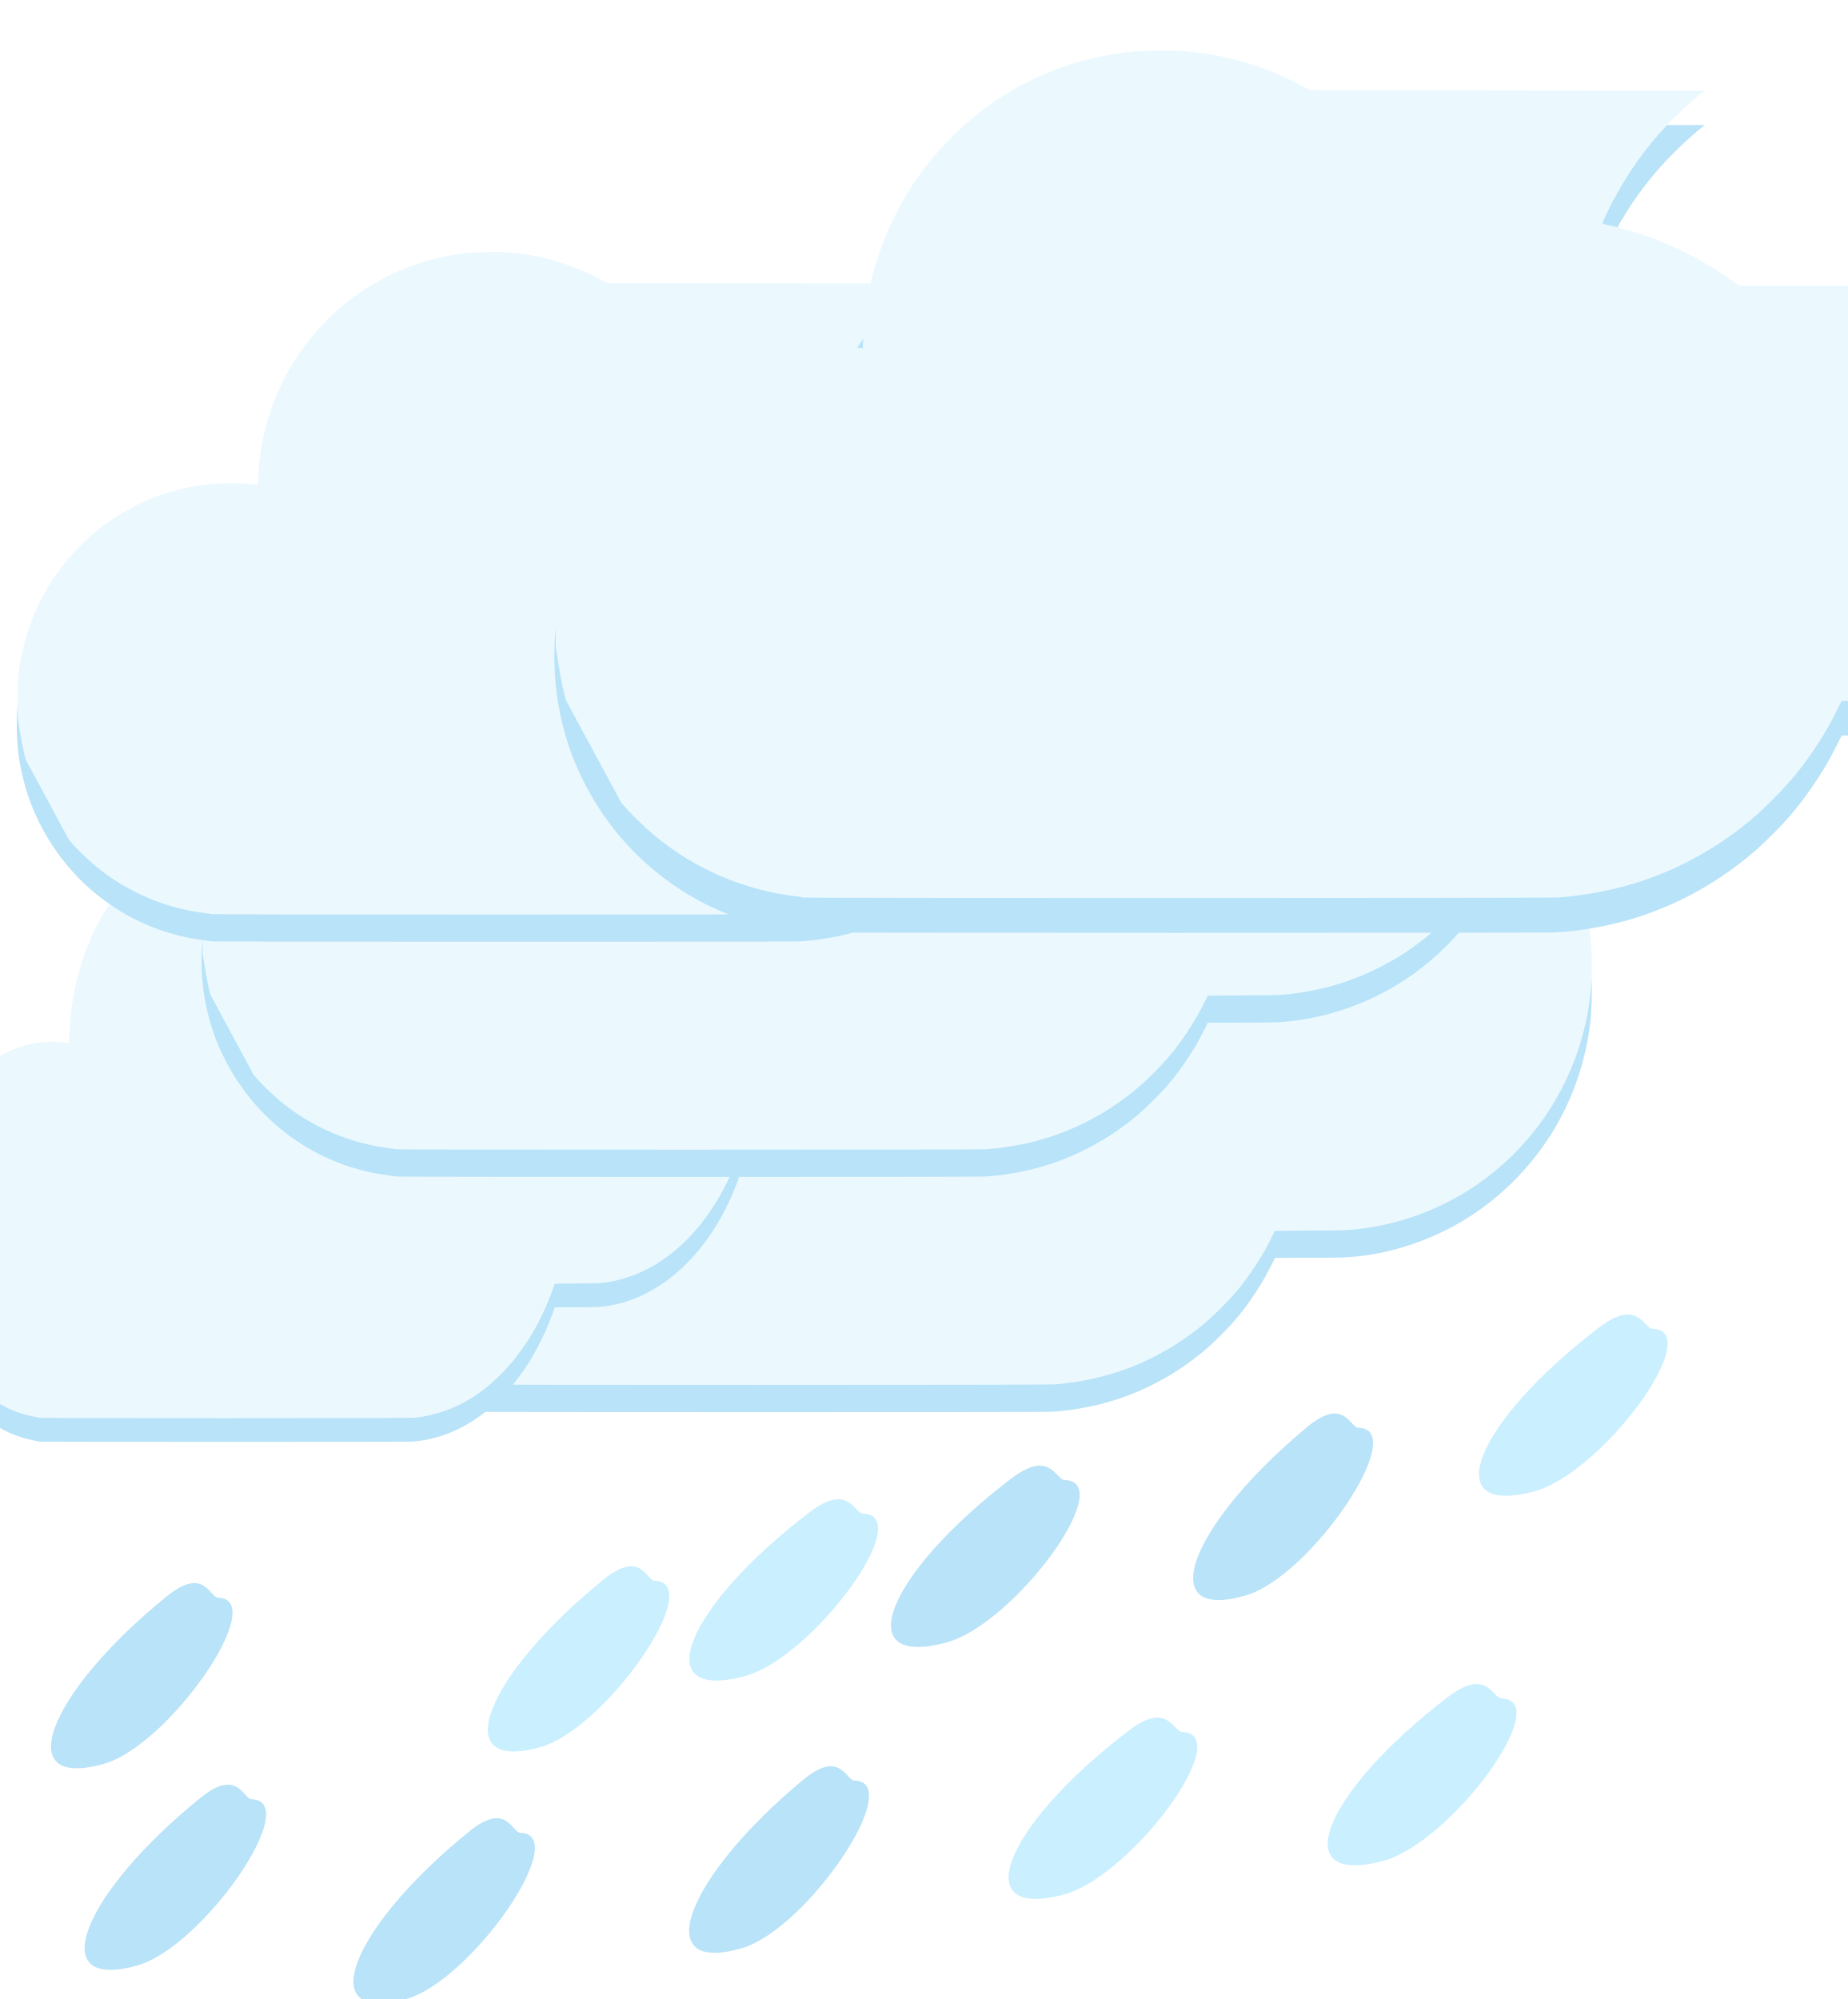
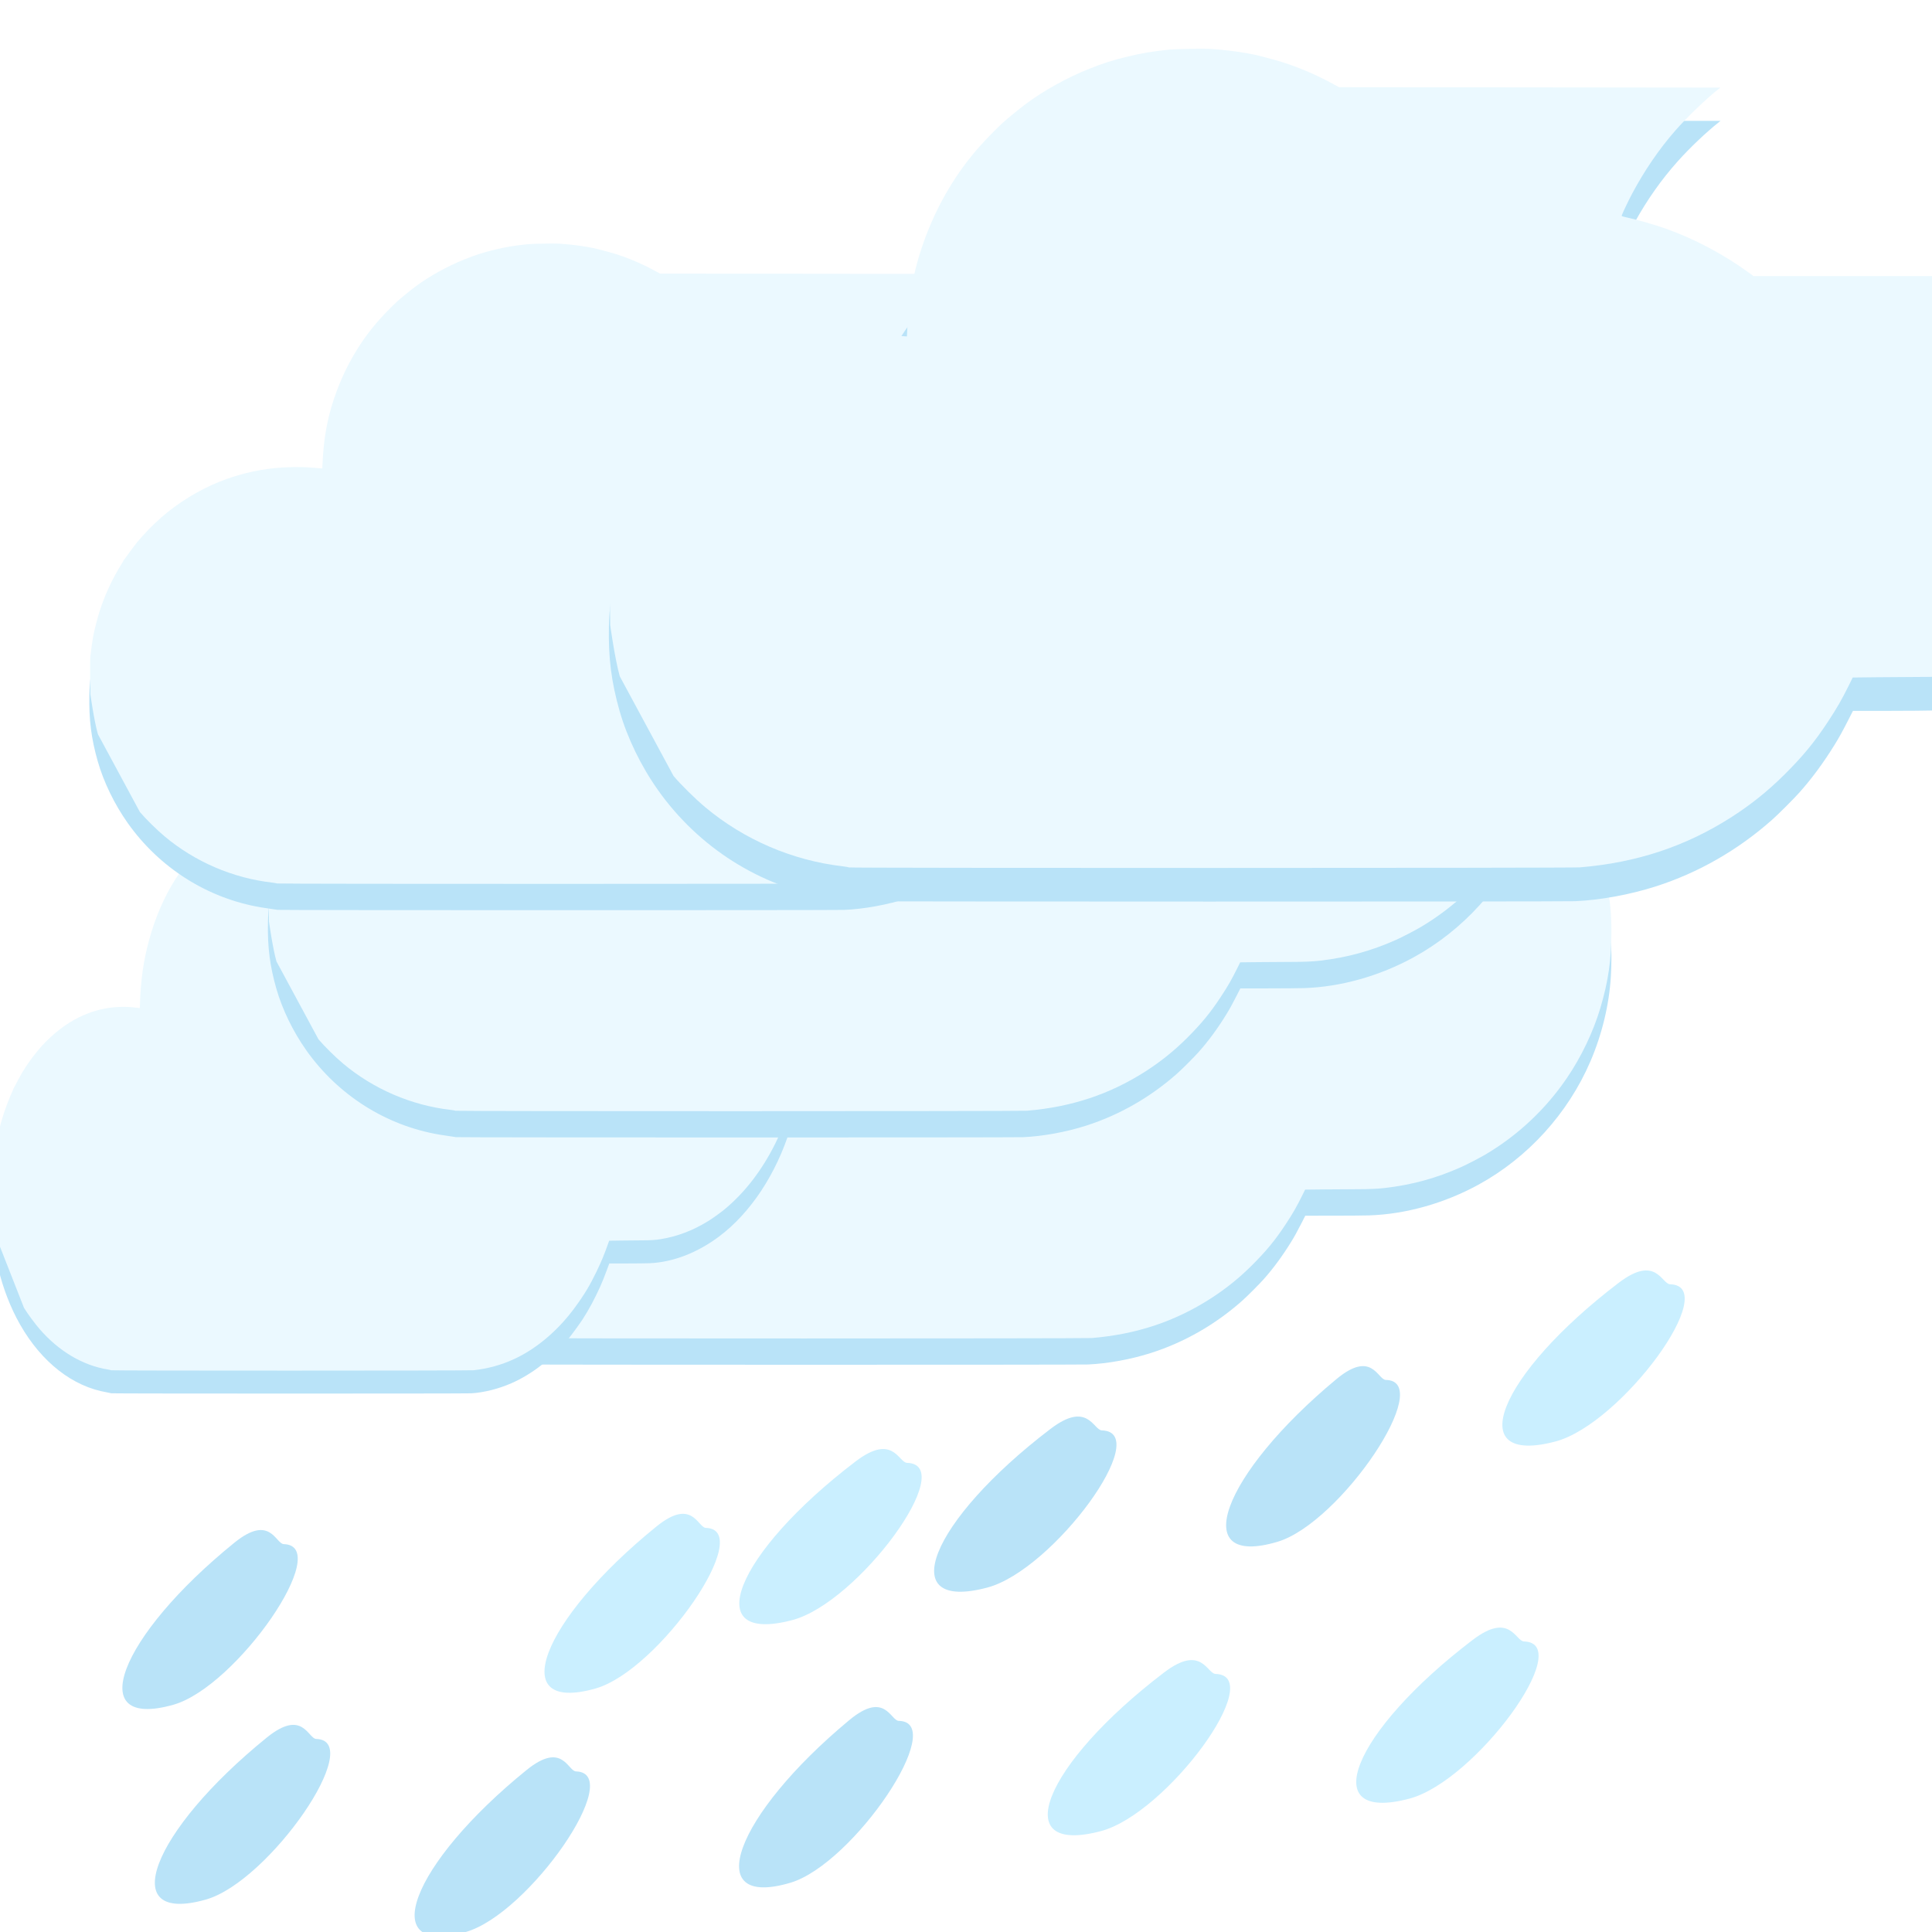
- <svg xmlns="http://www.w3.org/2000/svg" width="110" height="119" viewBox="0 0 110 119" fill="none">
+ <svg xmlns="http://www.w3.org/2000/svg" width="100" height="100" viewBox="0 0 110 119" fill="none">
  <g clip-path="url(#clip0_33_96)">
    <g mask="url(#mask0_33_96)">
      <path fill-rule="evenodd" clip-rule="evenodd" d="M44.706 44.599C45.868 44.661 46.726 44.789 47.69 45.045C48.869 45.358 49.867 45.754 50.867 46.306L51.173 46.474L60.347 46.474L69.521 46.475L69.454 46.528C68.823 47.03 68.038 47.776 67.458 48.426C66.677 49.301 65.995 50.267 65.401 51.34C65.18 51.739 64.762 52.602 64.762 52.659C64.762 52.668 64.834 52.69 64.921 52.709C65.45 52.821 66.224 53.042 66.839 53.255C68.183 53.722 69.623 54.48 70.826 55.353L71.112 55.56H82.743H94.374L94.386 55.614C94.392 55.643 94.405 55.698 94.414 55.735C94.423 55.773 94.465 55.996 94.507 56.231C94.737 57.498 94.803 58.734 94.719 60.152C94.615 61.889 94.173 63.719 93.453 65.391C92.077 68.584 89.611 71.299 86.577 72.963C84.474 74.115 82.094 74.786 79.838 74.861C79.536 74.871 78.526 74.879 77.594 74.879L75.898 74.88L75.673 75.322C75.4 75.858 75.23 76.166 75.014 76.514C74.479 77.38 73.918 78.14 73.323 78.807C73.024 79.141 72.311 79.854 71.992 80.136C70.349 81.589 68.446 82.677 66.406 83.331C65.164 83.729 63.732 83.991 62.512 84.044C61.936 84.069 27.707 84.067 27.593 84.042C27.545 84.032 27.372 84.006 27.208 83.984C27.044 83.963 26.757 83.919 26.569 83.887C23.282 83.331 20.327 81.461 18.369 78.697C17.55 77.541 16.884 76.168 16.518 74.883C16.12 73.485 15.973 72.321 16.004 70.813C16.037 69.195 16.427 67.477 17.108 65.95C17.39 65.316 17.843 64.492 18.166 64.025C18.716 63.229 19.198 62.649 19.817 62.039C21.254 60.62 22.851 59.638 24.753 59.002C26.39 58.454 28.188 58.258 29.983 58.431C30.162 58.448 30.312 58.457 30.319 58.451C30.325 58.444 30.338 58.262 30.347 58.045C30.411 56.481 30.723 54.962 31.272 53.547C31.483 53.002 31.571 52.801 31.774 52.389C32.462 50.999 33.216 49.936 34.345 48.761C34.783 48.305 35.146 47.98 35.741 47.51C37.024 46.496 38.562 45.694 40.207 45.182C40.435 45.111 41.252 44.906 41.524 44.852C41.957 44.765 42.743 44.662 43.226 44.628C43.524 44.607 44.5 44.588 44.706 44.599Z" fill="#B9E3F8" />
      <path fill-rule="evenodd" clip-rule="evenodd" d="M44.903 43.006C45.474 43.041 46.199 43.123 46.624 43.201C46.767 43.227 46.949 43.261 47.029 43.276C47.233 43.313 48.077 43.538 48.422 43.646C49.217 43.896 50.065 44.259 50.823 44.672L51.153 44.852L60.332 44.862L69.512 44.872L69.264 45.076C68.683 45.554 67.856 46.358 67.344 46.944C66.555 47.846 65.854 48.873 65.25 50.012C65.096 50.303 64.799 50.925 64.769 51.023C64.757 51.062 64.767 51.068 64.944 51.108C65.585 51.252 66.355 51.473 66.902 51.668C68.279 52.16 69.67 52.898 70.882 53.78L71.112 53.948H82.748H94.384L94.463 54.361C94.674 55.47 94.754 56.287 94.754 57.345C94.754 59.115 94.564 60.438 94.073 62.086C93.634 63.561 92.891 65.113 91.999 66.419C90.696 68.327 89 69.919 87.015 71.099C86.666 71.306 85.865 71.722 85.495 71.887C83.983 72.564 82.482 72.977 80.828 73.17C80.35 73.226 79.852 73.247 79.033 73.248C78.641 73.248 77.773 73.254 77.104 73.261L75.888 73.274L75.714 73.626C75.363 74.335 75.139 74.726 74.698 75.396C74.042 76.394 73.482 77.073 72.572 77.976C71.803 78.738 70.985 79.394 70.072 79.981C67.861 81.401 65.495 82.187 62.748 82.415C62.33 82.449 27.635 82.452 27.567 82.417C27.541 82.404 27.399 82.38 27.251 82.362C24.833 82.081 22.509 81.081 20.643 79.519C20.165 79.12 19.486 78.451 19.116 78.015L16.529 73.22C16.296 72.406 16.066 70.758 16.066 70.758C16.066 70.758 16.033 68.742 16.067 68.423C16.108 68.036 16.201 67.384 16.254 67.12C16.325 66.757 16.515 66.023 16.627 65.674C16.958 64.643 17.408 63.669 17.986 62.738C18.064 62.612 18.127 62.501 18.127 62.489C18.127 62.479 18.135 62.469 18.144 62.469C18.153 62.469 18.2 62.409 18.249 62.334C18.338 62.199 18.791 61.59 18.937 61.409C19.297 60.964 19.905 60.339 20.421 59.884C21.445 58.98 22.741 58.183 24.017 57.671C25.087 57.242 26.229 56.959 27.376 56.838C28.099 56.762 29.012 56.746 29.636 56.799C29.826 56.815 30.065 56.834 30.167 56.84L30.352 56.852L30.364 56.582C30.442 54.843 30.704 53.508 31.261 52.032C31.868 50.419 32.748 48.949 33.846 47.712C34.13 47.392 34.648 46.86 34.922 46.607C35.158 46.389 35.747 45.905 36.074 45.661C36.924 45.026 38.056 44.397 39.103 43.979C39.804 43.698 40.221 43.565 40.952 43.385C41.657 43.213 42.134 43.133 43 43.042C43.273 43.014 44.614 42.988 44.903 43.006Z" fill="#EBF9FF" />
      <path fill-rule="evenodd" clip-rule="evenodd" d="M13.225 51.395C13.963 51.449 14.508 51.561 15.119 51.784C15.868 52.058 16.502 52.403 17.137 52.885L17.331 53.032L23.155 53.032L28.98 53.032L28.938 53.079C28.537 53.517 28.038 54.168 27.67 54.736C27.174 55.499 26.741 56.342 26.364 57.279C26.224 57.627 25.959 58.38 25.959 58.429C25.959 58.437 26.004 58.457 26.059 58.473C26.395 58.571 26.886 58.764 27.277 58.95C28.13 59.357 29.045 60.019 29.808 60.781L29.99 60.962H37.374H44.759L44.766 61.008C44.77 61.034 44.778 61.082 44.784 61.114C44.789 61.147 44.816 61.342 44.843 61.547C44.989 62.653 45.031 63.731 44.978 64.969C44.912 66.485 44.631 68.082 44.174 69.541C43.3 72.328 41.735 74.697 39.808 76.149C38.474 77.155 36.962 77.741 35.53 77.806C35.338 77.814 34.697 77.822 34.105 77.822L33.029 77.822L32.885 78.209C32.712 78.676 32.604 78.945 32.468 79.249C32.127 80.004 31.771 80.668 31.393 81.25C31.204 81.542 30.751 82.164 30.549 82.41C29.505 83.678 28.297 84.628 27.002 85.198C26.214 85.545 25.305 85.774 24.53 85.82C24.164 85.842 2.433 85.841 2.36 85.819C2.33 85.81 2.22 85.787 2.116 85.768C2.012 85.749 1.829 85.711 1.71 85.684C-0.377 85.198 -2.253 83.566 -3.496 81.154C-4.016 80.145 -4.439 78.947 -4.671 77.826C-4.924 76.605 -5.017 75.589 -4.997 74.274C-4.976 72.861 -4.729 71.362 -4.297 70.029C-4.118 69.476 -3.83 68.756 -3.625 68.35C-3.276 67.655 -2.97 67.148 -2.577 66.616C-1.664 65.378 -0.65 64.521 0.557 63.965C1.596 63.487 2.738 63.316 3.878 63.467C3.991 63.482 4.087 63.49 4.091 63.484C4.095 63.479 4.103 63.319 4.108 63.13C4.149 61.765 4.348 60.439 4.696 59.204C4.83 58.729 4.886 58.553 5.015 58.194C5.452 56.981 5.93 56.053 6.647 55.027C6.925 54.63 7.156 54.346 7.533 53.936C8.348 53.051 9.324 52.351 10.369 51.904C10.513 51.842 11.032 51.663 11.205 51.616C11.48 51.54 11.979 51.45 12.285 51.421C12.475 51.403 13.094 51.386 13.225 51.395Z" fill="#B9E3F8" />
      <path fill-rule="evenodd" clip-rule="evenodd" d="M13.35 50.005C13.713 50.035 14.173 50.107 14.443 50.175C14.534 50.198 14.649 50.228 14.7 50.241C14.829 50.273 15.365 50.469 15.584 50.564C16.089 50.782 16.628 51.099 17.109 51.46L17.318 51.617L23.146 51.625L28.974 51.634L28.817 51.811C28.448 52.229 27.923 52.931 27.598 53.442C27.097 54.229 26.652 55.126 26.268 56.12C26.17 56.374 25.982 56.917 25.963 57.002C25.955 57.036 25.962 57.041 26.074 57.076C26.481 57.202 26.97 57.395 27.317 57.565C28.191 57.994 29.074 58.638 29.843 59.408L29.99 59.555H37.378H44.765L44.815 59.916C44.949 60.883 45 61.596 45 62.519C45 64.064 44.88 65.218 44.568 66.657C44.289 67.944 43.817 69.299 43.251 70.439C42.423 72.103 41.347 73.493 40.086 74.523C39.865 74.704 39.356 75.067 39.122 75.211C38.162 75.802 37.208 76.162 36.159 76.331C35.855 76.379 35.539 76.398 35.019 76.398C34.77 76.398 34.219 76.404 33.794 76.41L33.022 76.421L32.911 76.728C32.689 77.347 32.546 77.689 32.267 78.273C31.85 79.144 31.495 79.737 30.916 80.525C30.429 81.19 29.909 81.762 29.329 82.274C27.926 83.514 26.424 84.2 24.68 84.399C24.415 84.429 2.387 84.431 2.344 84.401C2.327 84.39 2.237 84.368 2.143 84.353C0.608 84.107 -0.868 83.234 -2.052 81.872C-2.355 81.523 -2.786 80.939 -3.021 80.558L-4.664 76.374C-4.812 75.664 -4.958 74.225 -4.958 74.225C-4.958 74.225 -4.979 72.466 -4.958 72.188C-4.932 71.85 -4.872 71.281 -4.839 71.05C-4.793 70.734 -4.673 70.093 -4.602 69.788C-4.392 68.888 -4.106 68.039 -3.739 67.226C-3.69 67.116 -3.649 67.019 -3.649 67.009C-3.649 67 -3.645 66.992 -3.639 66.992C-3.633 66.992 -3.603 66.939 -3.572 66.874C-3.516 66.755 -3.228 66.224 -3.135 66.066C-2.907 65.678 -2.521 65.132 -2.193 64.735C-1.543 63.947 -0.72 63.25 0.09 62.804C0.769 62.43 1.494 62.182 2.223 62.077C2.681 62.01 3.261 61.996 3.657 62.042C3.778 62.057 3.93 62.073 3.995 62.079L4.112 62.09L4.12 61.854C4.169 60.335 4.336 59.171 4.689 57.882C5.075 56.475 5.633 55.192 6.33 54.113C6.51 53.833 6.84 53.368 7.013 53.148C7.163 52.958 7.537 52.535 7.745 52.322C8.284 51.768 9.003 51.219 9.668 50.854C10.113 50.609 10.377 50.493 10.842 50.336C11.289 50.185 11.592 50.116 12.142 50.037C12.315 50.012 13.166 49.99 13.35 50.005Z" fill="#EBF9FF" />
      <path fill-rule="evenodd" clip-rule="evenodd" d="M40.706 30.599C41.868 30.661 42.726 30.789 43.69 31.045C44.869 31.358 45.867 31.754 46.867 32.306L47.173 32.474L56.347 32.474L65.521 32.475L65.454 32.528C64.823 33.03 64.038 33.776 63.458 34.426C62.677 35.301 61.995 36.267 61.401 37.34C61.18 37.739 60.762 38.602 60.762 38.659C60.762 38.668 60.834 38.69 60.921 38.709C61.45 38.821 62.224 39.042 62.839 39.255C64.183 39.722 65.623 40.48 66.826 41.353L67.112 41.56H78.743H90.374L90.386 41.614C90.392 41.643 90.405 41.698 90.414 41.735C90.423 41.773 90.465 41.996 90.507 42.231C90.737 43.498 90.803 44.734 90.719 46.152C90.615 47.889 90.173 49.719 89.453 51.391C88.077 54.584 85.611 57.299 82.577 58.962C80.474 60.115 78.094 60.786 75.838 60.861C75.536 60.87 74.526 60.879 73.594 60.879L71.898 60.88L71.673 61.322C71.4 61.858 71.23 62.166 71.014 62.514C70.479 63.38 69.918 64.14 69.323 64.807C69.024 65.141 68.311 65.854 67.992 66.136C66.349 67.589 64.446 68.677 62.406 69.331C61.164 69.729 59.732 69.991 58.512 70.044C57.936 70.069 23.707 70.067 23.593 70.042C23.545 70.032 23.372 70.006 23.208 69.984C23.044 69.963 22.757 69.919 22.569 69.887C19.282 69.331 16.327 67.461 14.369 64.697C13.55 63.541 12.884 62.168 12.518 60.883C12.12 59.485 11.973 58.321 12.004 56.813C12.037 55.195 12.427 53.477 13.108 51.95C13.39 51.316 13.843 50.492 14.165 50.025C14.716 49.229 15.198 48.649 15.817 48.039C17.254 46.62 18.851 45.638 20.753 45.002C22.39 44.454 24.188 44.258 25.983 44.431C26.162 44.448 26.312 44.457 26.319 44.451C26.325 44.444 26.338 44.262 26.347 44.045C26.411 42.481 26.723 40.962 27.272 39.547C27.483 39.002 27.571 38.801 27.774 38.389C28.462 36.999 29.216 35.936 30.345 34.761C30.783 34.305 31.146 33.98 31.741 33.51C33.024 32.496 34.562 31.694 36.207 31.182C36.435 31.111 37.252 30.906 37.524 30.852C37.957 30.765 38.743 30.662 39.226 30.628C39.524 30.607 40.5 30.588 40.706 30.599Z" fill="#B9E3F8" />
      <path fill-rule="evenodd" clip-rule="evenodd" d="M40.903 29.006C41.474 29.041 42.199 29.123 42.624 29.201C42.767 29.227 42.949 29.261 43.029 29.276C43.233 29.313 44.077 29.538 44.422 29.646C45.217 29.896 46.065 30.259 46.823 30.672L47.153 30.852L56.332 30.862L65.512 30.872L65.264 31.076C64.683 31.554 63.856 32.358 63.344 32.944C62.555 33.846 61.854 34.873 61.25 36.012C61.096 36.303 60.799 36.925 60.769 37.023C60.757 37.062 60.767 37.068 60.944 37.108C61.585 37.252 62.355 37.473 62.902 37.668C64.279 38.16 65.67 38.898 66.882 39.78L67.112 39.948H78.748H90.384L90.463 40.361C90.674 41.47 90.754 42.287 90.754 43.345C90.754 45.115 90.564 46.438 90.073 48.086C89.634 49.561 88.891 51.113 87.999 52.419C86.696 54.327 85 55.919 83.015 57.099C82.666 57.306 81.865 57.722 81.496 57.887C79.983 58.564 78.482 58.977 76.828 59.17C76.35 59.226 75.852 59.247 75.033 59.248C74.641 59.248 73.773 59.254 73.104 59.261L71.888 59.274L71.714 59.626C71.363 60.335 71.139 60.726 70.698 61.396C70.042 62.394 69.482 63.073 68.572 63.976C67.803 64.738 66.985 65.394 66.072 65.981C63.861 67.401 61.495 68.187 58.748 68.415C58.33 68.449 23.635 68.452 23.567 68.417C23.541 68.404 23.399 68.38 23.251 68.362C20.833 68.081 18.509 67.081 16.643 65.519C16.165 65.12 15.486 64.451 15.116 64.015L12.529 59.22C12.296 58.407 12.066 56.758 12.066 56.758C12.066 56.758 12.033 54.742 12.067 54.423C12.108 54.036 12.201 53.384 12.254 53.12C12.325 52.757 12.515 52.023 12.627 51.673C12.958 50.643 13.408 49.669 13.986 48.738C14.064 48.612 14.127 48.501 14.127 48.489C14.127 48.479 14.135 48.469 14.144 48.469C14.153 48.469 14.2 48.409 14.249 48.334C14.338 48.199 14.79 47.59 14.937 47.409C15.297 46.964 15.905 46.339 16.421 45.884C17.445 44.98 18.741 44.183 20.017 43.671C21.087 43.242 22.229 42.959 23.376 42.838C24.099 42.762 25.012 42.746 25.636 42.799C25.826 42.815 26.065 42.834 26.167 42.84L26.352 42.852L26.364 42.582C26.442 40.843 26.704 39.508 27.261 38.032C27.868 36.419 28.748 34.949 29.846 33.712C30.13 33.392 30.648 32.86 30.922 32.607C31.158 32.389 31.747 31.905 32.074 31.661C32.924 31.026 34.056 30.397 35.103 29.979C35.804 29.698 36.221 29.565 36.952 29.385C37.657 29.213 38.134 29.133 39 29.042C39.273 29.014 40.614 28.988 40.903 29.006Z" fill="#EBF9FF" />
      <path fill-rule="evenodd" clip-rule="evenodd" d="M29.706 16.599C30.868 16.661 31.726 16.789 32.69 17.045C33.869 17.358 34.867 17.754 35.867 18.306L36.173 18.474L45.347 18.474L54.521 18.475L54.454 18.528C53.823 19.03 53.038 19.776 52.458 20.426C51.677 21.301 50.995 22.267 50.401 23.34C50.18 23.739 49.762 24.602 49.762 24.659C49.762 24.668 49.834 24.69 49.921 24.709C50.45 24.821 51.224 25.042 51.839 25.255C53.182 25.722 54.623 26.48 55.826 27.353L56.112 27.56H67.743H79.374L79.386 27.614C79.392 27.643 79.405 27.698 79.414 27.735C79.423 27.773 79.465 27.996 79.507 28.231C79.737 29.498 79.803 30.734 79.719 32.152C79.615 33.889 79.173 35.719 78.453 37.391C77.077 40.584 74.612 43.299 71.577 44.962C69.474 46.115 67.094 46.786 64.838 46.861C64.536 46.87 63.526 46.879 62.594 46.879L60.898 46.88L60.673 47.322C60.4 47.858 60.23 48.166 60.014 48.514C59.479 49.38 58.918 50.14 58.322 50.807C58.024 51.141 57.311 51.854 56.992 52.136C55.349 53.589 53.446 54.677 51.406 55.331C50.164 55.729 48.732 55.991 47.512 56.044C46.936 56.069 12.707 56.067 12.593 56.042C12.545 56.032 12.372 56.006 12.208 55.984C12.044 55.963 11.757 55.919 11.569 55.887C8.282 55.331 5.327 53.461 3.369 50.697C2.55 49.541 1.884 48.168 1.518 46.883C1.12 45.485 0.973 44.321 1.004 42.813C1.037 41.195 1.427 39.477 2.108 37.95C2.39 37.316 2.843 36.492 3.166 36.025C3.716 35.229 4.198 34.649 4.817 34.039C6.254 32.62 7.851 31.638 9.753 31.002C11.39 30.454 13.188 30.258 14.983 30.431C15.162 30.448 15.312 30.457 15.319 30.451C15.325 30.444 15.338 30.262 15.347 30.045C15.411 28.481 15.723 26.962 16.272 25.547C16.483 25.002 16.571 24.801 16.774 24.389C17.462 22.999 18.216 21.936 19.345 20.761C19.783 20.305 20.146 19.98 20.741 19.51C22.024 18.496 23.562 17.694 25.207 17.182C25.435 17.111 26.252 16.906 26.524 16.852C26.957 16.765 27.744 16.662 28.226 16.628C28.524 16.607 29.5 16.588 29.706 16.599Z" fill="#B9E3F8" />
      <path fill-rule="evenodd" clip-rule="evenodd" d="M29.903 15.006C30.474 15.04 31.199 15.123 31.624 15.201C31.767 15.227 31.949 15.261 32.029 15.276C32.233 15.313 33.077 15.538 33.422 15.646C34.217 15.896 35.065 16.259 35.823 16.672L36.153 16.852L45.332 16.862L54.512 16.872L54.264 17.076C53.683 17.554 52.856 18.358 52.344 18.944C51.555 19.846 50.854 20.873 50.25 22.012C50.096 22.303 49.799 22.925 49.769 23.023C49.757 23.062 49.767 23.068 49.944 23.108C50.585 23.252 51.355 23.473 51.902 23.668C53.279 24.16 54.67 24.898 55.882 25.78L56.112 25.948H67.748H79.385L79.463 26.361C79.674 27.47 79.754 28.287 79.754 29.345C79.754 31.115 79.564 32.438 79.073 34.086C78.634 35.561 77.891 37.113 76.999 38.419C75.696 40.327 74 41.919 72.015 43.099C71.666 43.306 70.865 43.722 70.496 43.887C68.983 44.564 67.482 44.977 65.828 45.17C65.35 45.226 64.852 45.247 64.033 45.248C63.641 45.248 62.773 45.254 62.104 45.261L60.888 45.274L60.714 45.626C60.363 46.335 60.139 46.726 59.698 47.396C59.042 48.394 58.482 49.073 57.572 49.976C56.803 50.738 55.985 51.394 55.072 51.981C52.861 53.401 50.495 54.187 47.748 54.415C47.33 54.449 12.635 54.452 12.567 54.417C12.541 54.404 12.399 54.38 12.251 54.362C9.833 54.081 7.509 53.081 5.643 51.519C5.165 51.12 4.486 50.451 4.116 50.015L1.529 45.22C1.296 44.407 1.066 42.758 1.066 42.758C1.066 42.758 1.033 40.742 1.067 40.423C1.108 40.036 1.201 39.384 1.254 39.12C1.325 38.757 1.515 38.023 1.627 37.673C1.958 36.643 2.408 35.669 2.986 34.738C3.064 34.612 3.127 34.501 3.127 34.489C3.127 34.479 3.135 34.469 3.144 34.469C3.153 34.469 3.2 34.409 3.249 34.334C3.338 34.199 3.791 33.59 3.937 33.409C4.297 32.964 4.905 32.339 5.421 31.884C6.445 30.98 7.741 30.183 9.017 29.671C10.087 29.242 11.229 28.959 12.376 28.838C13.099 28.762 14.012 28.746 14.636 28.799C14.826 28.815 15.065 28.834 15.167 28.84L15.352 28.852L15.364 28.582C15.441 26.843 15.704 25.509 16.261 24.032C16.868 22.419 17.748 20.949 18.846 19.712C19.13 19.392 19.648 18.86 19.922 18.607C20.158 18.389 20.747 17.905 21.074 17.661C21.924 17.026 23.056 16.397 24.103 15.979C24.804 15.698 25.221 15.565 25.952 15.385C26.657 15.213 27.134 15.133 28 15.042C28.273 15.014 29.614 14.988 29.903 15.006Z" fill="#EBF9FF" />
      <path fill-rule="evenodd" clip-rule="evenodd" d="M69.726 5.046C71.211 5.125 72.31 5.289 73.542 5.616C75.051 6.016 76.328 6.523 77.607 7.229L77.998 7.445L89.735 7.445L101.473 7.446L101.387 7.514C100.579 8.156 99.575 9.111 98.833 9.942C97.833 11.061 96.961 12.297 96.201 13.67C95.919 14.181 95.384 15.284 95.384 15.357C95.384 15.368 95.475 15.397 95.587 15.421C96.264 15.565 97.254 15.847 98.041 16.12C99.76 16.717 101.603 17.687 103.142 18.804L103.507 19.069H118.387H133.268L133.283 19.137C133.291 19.175 133.307 19.245 133.319 19.293C133.33 19.341 133.384 19.626 133.438 19.928C133.732 21.548 133.817 23.129 133.709 24.943C133.577 27.166 133.011 29.507 132.089 31.646C130.329 35.73 127.175 39.204 123.293 41.333C120.603 42.807 117.557 43.665 114.671 43.761C114.285 43.774 112.993 43.784 111.8 43.785L109.631 43.785L109.342 44.352C108.993 45.036 108.776 45.431 108.5 45.876C107.815 46.984 107.097 47.957 106.336 48.81C105.954 49.237 105.041 50.149 104.633 50.51C102.531 52.369 100.097 53.761 97.487 54.597C95.898 55.106 94.066 55.442 92.506 55.509C91.769 55.541 47.977 55.539 47.831 55.507C47.77 55.494 47.549 55.461 47.339 55.433C47.13 55.406 46.762 55.35 46.522 55.309C42.316 54.598 38.536 52.205 36.031 48.669C34.983 47.19 34.131 45.434 33.663 43.79C33.154 42.001 32.966 40.511 33.005 38.583C33.047 36.513 33.546 34.314 34.417 32.361C34.778 31.55 35.358 30.495 35.77 29.899C36.474 28.88 37.091 28.138 37.883 27.357C39.722 25.543 41.765 24.286 44.198 23.472C46.292 22.771 48.593 22.52 50.89 22.742C51.117 22.764 51.31 22.775 51.319 22.767C51.327 22.759 51.343 22.525 51.354 22.248C51.436 20.247 51.836 18.303 52.538 16.493C52.809 15.796 52.92 15.538 53.181 15.012C54.061 13.233 55.025 11.873 56.47 10.37C57.03 9.788 57.494 9.371 58.255 8.77C59.897 7.472 61.865 6.447 63.969 5.791C64.26 5.7 65.305 5.439 65.654 5.369C66.208 5.258 67.214 5.126 67.831 5.083C68.213 5.056 69.461 5.032 69.726 5.046Z" fill="#B9E3F8" />
      <path fill-rule="evenodd" clip-rule="evenodd" d="M69.978 3.007C70.707 3.052 71.635 3.157 72.179 3.257C72.362 3.291 72.595 3.334 72.697 3.353C72.958 3.401 74.038 3.688 74.479 3.827C75.496 4.146 76.581 4.61 77.551 5.14L77.973 5.37L89.717 5.382L101.46 5.395L101.143 5.655C100.4 6.267 99.342 7.296 98.687 8.046C97.678 9.2 96.781 10.514 96.008 11.971C95.81 12.343 95.432 13.139 95.392 13.264C95.377 13.315 95.391 13.321 95.616 13.372C96.436 13.558 97.422 13.84 98.122 14.09C99.883 14.719 101.662 15.663 103.213 16.791L103.508 17.006H118.395H133.281L133.382 17.535C133.652 18.953 133.754 19.999 133.754 21.352C133.754 23.617 133.511 25.309 132.883 27.418C132.321 29.305 131.37 31.291 130.229 32.961C128.562 35.402 126.392 37.439 123.853 38.948C123.406 39.214 122.382 39.745 121.909 39.957C119.974 40.823 118.053 41.351 115.938 41.598C115.326 41.669 114.689 41.697 113.641 41.697C113.139 41.698 112.029 41.705 111.173 41.714L109.617 41.731L109.395 42.181C108.946 43.089 108.659 43.589 108.096 44.446C107.256 45.722 106.54 46.591 105.375 47.746C104.392 48.721 103.345 49.561 102.177 50.311C99.348 52.128 96.322 53.134 92.807 53.425C92.273 53.47 47.885 53.473 47.798 53.429C47.765 53.412 47.584 53.38 47.394 53.358C44.3 52.998 41.327 51.718 38.94 49.721C38.329 49.21 37.46 48.354 36.987 47.796L33.677 41.663C33.379 40.621 33.085 38.512 33.085 38.512C33.085 38.512 33.042 35.933 33.085 35.525C33.138 35.03 33.258 34.196 33.325 33.857C33.416 33.394 33.659 32.455 33.802 32.007C34.225 30.689 34.802 29.443 35.541 28.251C35.64 28.091 35.721 27.948 35.721 27.934C35.721 27.92 35.731 27.908 35.742 27.908C35.754 27.908 35.815 27.831 35.877 27.735C35.991 27.562 36.57 26.783 36.757 26.552C37.218 25.982 37.996 25.182 38.656 24.6C39.966 23.444 41.625 22.424 43.256 21.77C44.625 21.221 46.086 20.858 47.554 20.703C48.479 20.606 49.648 20.586 50.445 20.653C50.688 20.674 50.994 20.698 51.125 20.706L51.362 20.722L51.377 20.376C51.476 18.151 51.812 16.444 52.524 14.555C53.301 12.492 54.427 10.611 55.831 9.029C56.194 8.619 56.858 7.938 57.208 7.615C57.51 7.336 58.263 6.717 58.682 6.404C59.769 5.591 61.217 4.787 62.556 4.252C63.453 3.893 63.986 3.722 64.922 3.493C65.824 3.272 66.434 3.17 67.542 3.054C67.892 3.018 69.607 2.985 69.978 3.007Z" fill="#EBF9FF" />
    </g>
    <path fill-rule="evenodd" clip-rule="evenodd" d="M11.939 107.019C4.787 112.814 2.617 118.585 8.187 117C12.08 115.892 18.083 107.2 14.98 107.109C14.47 107.094 14.152 105.227 11.939 107.019Z" fill="#B9E3F8" />
    <path fill-rule="evenodd" clip-rule="evenodd" d="M95.206 79.011C87.77 84.676 85.521 90.327 91.317 88.784C95.368 87.705 101.602 79.198 98.371 79.104C97.841 79.088 97.506 77.258 95.206 79.011Z" fill="#CAEFFF" />
    <path fill-rule="evenodd" clip-rule="evenodd" d="M86.206 101.011C78.77 106.676 76.521 112.327 82.317 110.784C86.368 109.705 92.603 101.198 89.371 101.104C88.841 101.088 88.506 99.258 86.206 101.011Z" fill="#CAEFFF" />
    <path fill-rule="evenodd" clip-rule="evenodd" d="M77.82 84.942C70.735 90.82 68.633 96.616 74.184 94.966C78.064 93.813 83.965 85.051 80.861 84.996C80.352 84.987 80.011 83.124 77.82 84.942Z" fill="#B9E3F8" />
    <path fill-rule="evenodd" clip-rule="evenodd" d="M48.206 90.011C40.77 95.676 38.521 101.327 44.317 99.784C48.368 98.705 54.602 90.198 51.371 90.104C50.841 90.088 50.506 88.258 48.206 90.011Z" fill="#CAEFFF" />
    <path fill-rule="evenodd" clip-rule="evenodd" d="M9.939 95.019C2.787 100.814 0.617 106.585 6.187 105C10.08 103.892 16.083 95.2 12.98 95.109C12.47 95.094 12.152 93.227 9.939 95.019Z" fill="#B9E3F8" />
    <path fill-rule="evenodd" clip-rule="evenodd" d="M35.939 94.019C28.787 99.814 26.617 105.585 32.187 104C36.08 102.892 42.083 94.2 38.98 94.109C38.471 94.094 38.152 92.227 35.939 94.019Z" fill="#CAEFFF" />
    <path fill-rule="evenodd" clip-rule="evenodd" d="M27.939 109.019C20.787 114.814 18.617 120.585 24.187 119C28.08 117.892 34.083 109.2 30.98 109.109C30.471 109.094 30.152 107.227 27.939 109.019Z" fill="#B9E3F8" />
    <path fill-rule="evenodd" clip-rule="evenodd" d="M60.206 88.011C52.77 93.676 50.521 99.327 56.317 97.784C60.368 96.705 66.603 88.198 63.371 88.104C62.841 88.088 62.506 86.258 60.206 88.011Z" fill="#B9E3F8" />
    <path fill-rule="evenodd" clip-rule="evenodd" d="M67.206 103.011C59.77 108.676 57.521 114.327 63.317 112.784C67.368 111.705 73.603 103.198 70.371 103.104C69.841 103.088 69.506 101.258 67.206 103.011Z" fill="#CAEFFF" />
    <path fill-rule="evenodd" clip-rule="evenodd" d="M47.82 105.942C40.735 111.82 38.633 117.616 44.184 115.966C48.064 114.813 53.965 106.051 50.861 105.996C50.352 105.987 50.011 104.124 47.82 105.942Z" fill="#B9E3F8" />
  </g>
</svg>
